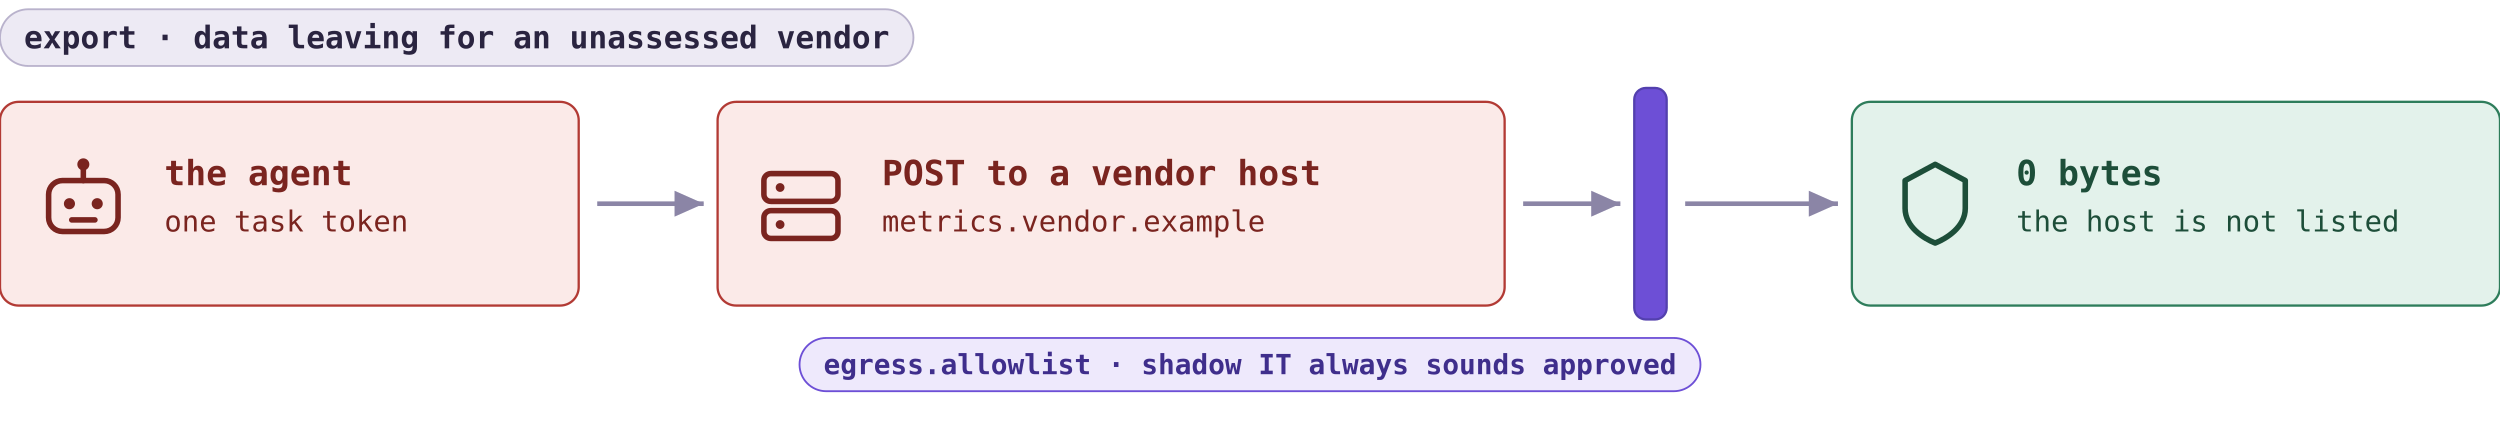
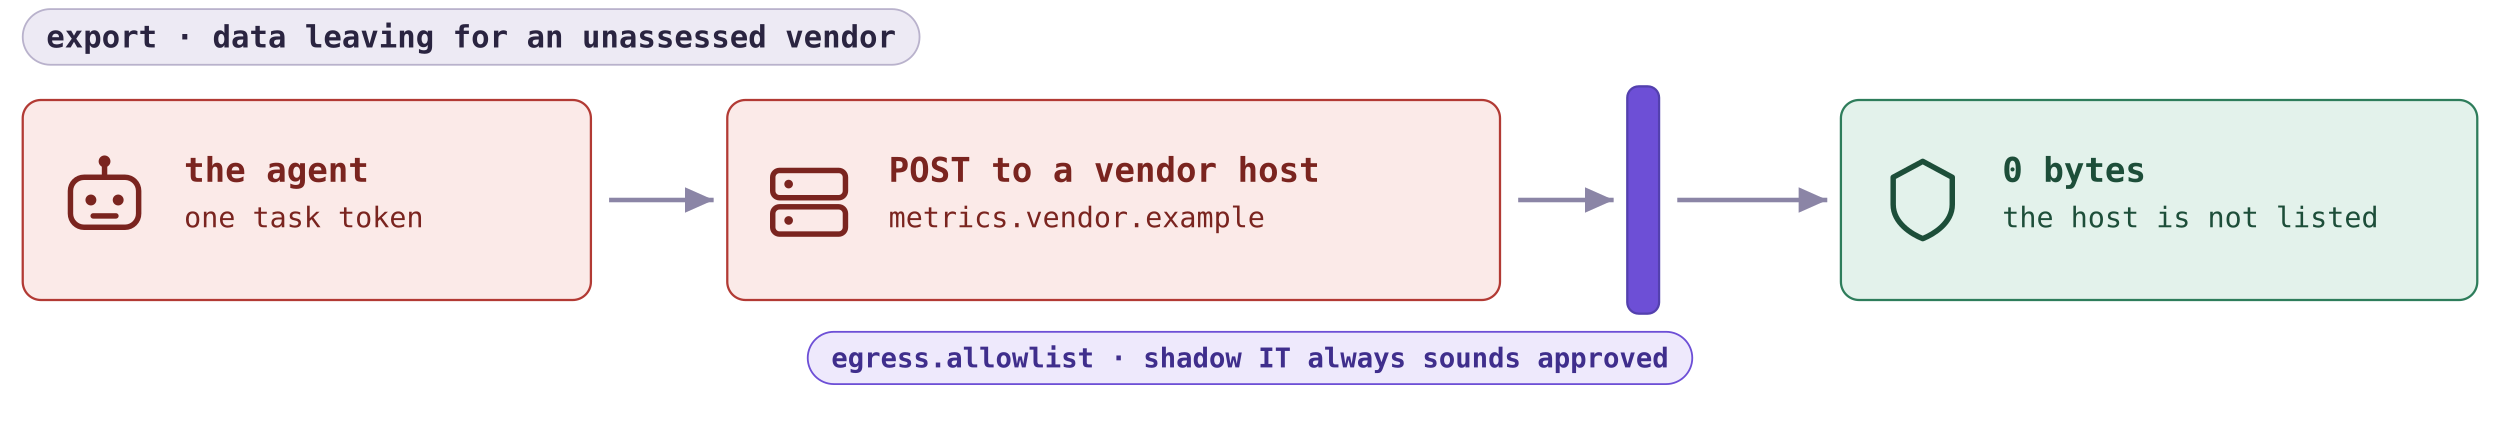
- <svg xmlns="http://www.w3.org/2000/svg" viewBox="0 0 1080 186" width="1080" height="186" role="img" aria-label="export · data leaving for an unassessed vendor: POST to a vendor host, metrics.vendor.example; egress.allowlist gives 0 bytes, the host is not listed">
+ <svg xmlns="http://www.w3.org/2000/svg" viewBox="-10 0 1100 186" width="1100" height="186" role="img" aria-label="export · data leaving for an unassessed vendor: POST to a vendor host, metrics.vendor.example; egress.allowlist gives 0 bytes, the host is not listed">
  <defs>
    <marker id="arrow" viewBox="0 0 10 10" refX="9" refY="5" markerWidth="7" markerHeight="7" orient="auto">
      <path d="M0,1 L9,5 L0,9 z" fill="#8B85A6" />
    </marker>
  </defs>
  <rect x="0.0" y="4.0" width="394.6" height="24.5" rx="12.2" fill="#EDEAF4" stroke="#B9B2CC" stroke-width="0.8" />
  <text x="197.3" y="16.2" fill="#2A2440" font-family="ui-monospace, SFMono-Regular, Menlo, Consolas, monospace" font-size="13.5" font-weight="600" text-anchor="middle" dominant-baseline="central">export · data leaving for an unassessed vendor</text>
  <rect x="0" y="44" width="250" height="88" rx="8" fill="#FBEAE8" stroke="#B23A34" />
  <rect x="21" y="78.0" width="30" height="22" rx="6" fill="none" stroke="#7A241F" stroke-width="2.4" stroke-linecap="round" stroke-linejoin="round" />
  <path d="M36.0,72.0 L36.0,78.0" fill="none" stroke="#7A241F" stroke-width="2.4" stroke-linecap="round" stroke-linejoin="round" />
  <circle cx="36.0" cy="71.0" r="2.6" fill="#7A241F" />
  <circle cx="30.0" cy="88.0" r="2.4" fill="#7A241F" />
  <circle cx="42.0" cy="88.0" r="2.4" fill="#7A241F" />
  <path d="M31.0,95.0 L41.0,95.0" fill="none" stroke="#7A241F" stroke-width="2.4" stroke-linecap="round" stroke-linejoin="round" />
  <text x="71" y="80.0" fill="#7A241F" font-family="ui-monospace, SFMono-Regular, Menlo, Consolas, monospace" font-size="15" font-weight="600">the agent</text>
  <text x="71" y="100.0" fill="#7A241F" font-family="ui-monospace, SFMono-Regular, Menlo, Consolas, monospace" font-size="12.5">one task token</text>
  <rect x="310" y="44" width="340" height="88" rx="8" fill="#FBEAE8" stroke="#B23A34" />
  <rect x="330" y="75.0" width="32" height="12" rx="3" fill="none" stroke="#7A241F" stroke-width="2.4" stroke-linecap="round" stroke-linejoin="round" />
  <rect x="330" y="91.0" width="32" height="12" rx="3" fill="none" stroke="#7A241F" stroke-width="2.4" stroke-linecap="round" stroke-linejoin="round" />
  <circle cx="337" cy="81.0" r="1.9" fill="#7A241F" />
  <circle cx="337" cy="97.0" r="1.9" fill="#7A241F" />
  <text x="381" y="80.0" fill="#7A241F" font-family="ui-monospace, SFMono-Regular, Menlo, Consolas, monospace" font-size="15" font-weight="600">POST to a vendor host</text>
  <text x="381" y="100.0" fill="#7A241F" font-family="ui-monospace, SFMono-Regular, Menlo, Consolas, monospace" font-size="12.5">metrics.vendor.example</text>
  <rect x="800" y="44" width="280" height="88" rx="8" fill="#E3F2EB" stroke="#2E7D5B" />
  <path d="M836.0,71.0 L849,78.0 V90.0 C849,98.0 841.0,103.0 836.0,105.0 C831.0,103.0 823,98.0 823,90.0 V78.0 Z" fill="none" stroke="#1D4E39" stroke-width="2.4" stroke-linecap="round" stroke-linejoin="round" />
  <text x="871" y="80.0" fill="#1D4E39" font-family="ui-monospace, SFMono-Regular, Menlo, Consolas, monospace" font-size="15" font-weight="600">0 bytes</text>
  <text x="871" y="100.0" fill="#1D4E39" font-family="ui-monospace, SFMono-Regular, Menlo, Consolas, monospace" font-size="12.5">the host is not listed</text>
  <rect x="706" y="38" width="14" height="100" rx="5" fill="#6D4FD6" stroke="#5340AE" />
  <path d="M258,88.0 L304,88.0" fill="none" stroke="#8B85A6" stroke-width="2" marker-end="url(#arrow)" />
  <path d="M658,88.0 L700,88.0" fill="none" stroke="#8B85A6" stroke-width="2" marker-end="url(#arrow)" />
  <path d="M728,88.0 L794,88.0" fill="none" stroke="#8B85A6" stroke-width="2" marker-end="url(#arrow)" />
  <rect x="345.4" y="146.0" width="389.2" height="23.0" rx="11.5" fill="#EEE9FC" stroke="#6D4FD6" stroke-width="0.8" />
  <text x="540.0" y="157.5" fill="#3F2E8C" font-family="ui-monospace, SFMono-Regular, Menlo, Consolas, monospace" font-size="12" font-weight="600" text-anchor="middle" dominant-baseline="central">egress.allowlist · shadow IT always sounds approved</text>
</svg>
